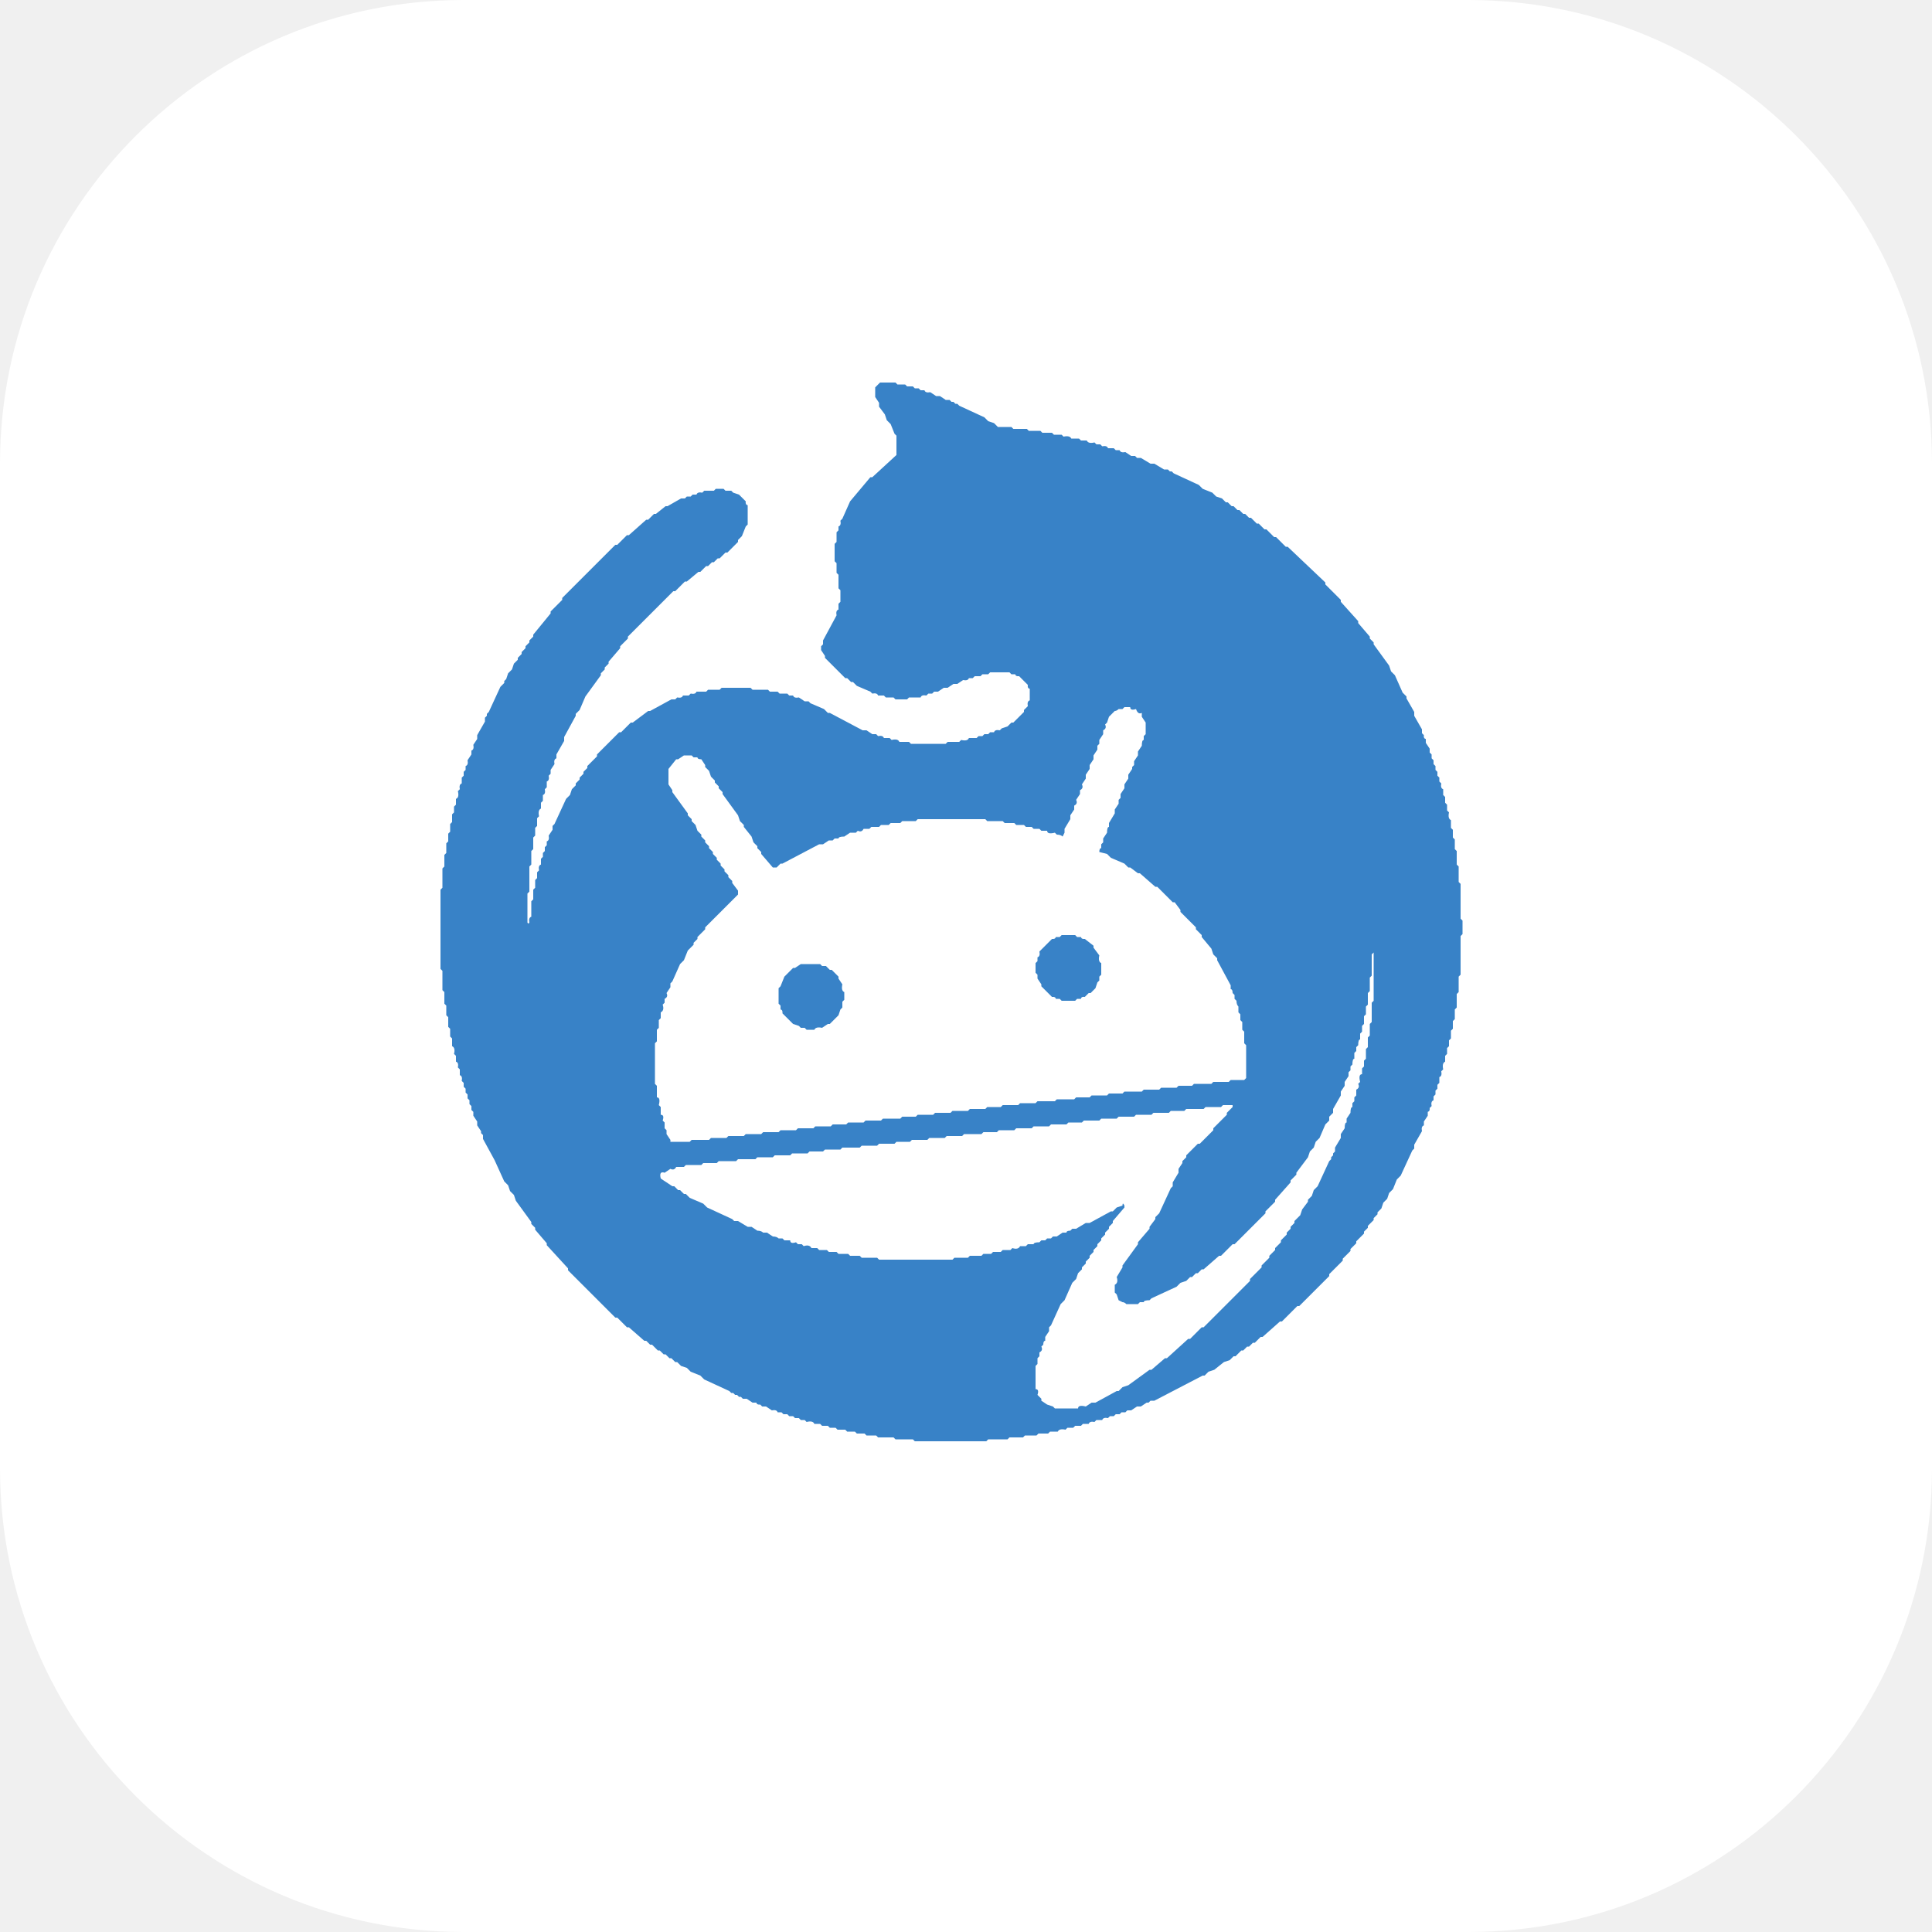
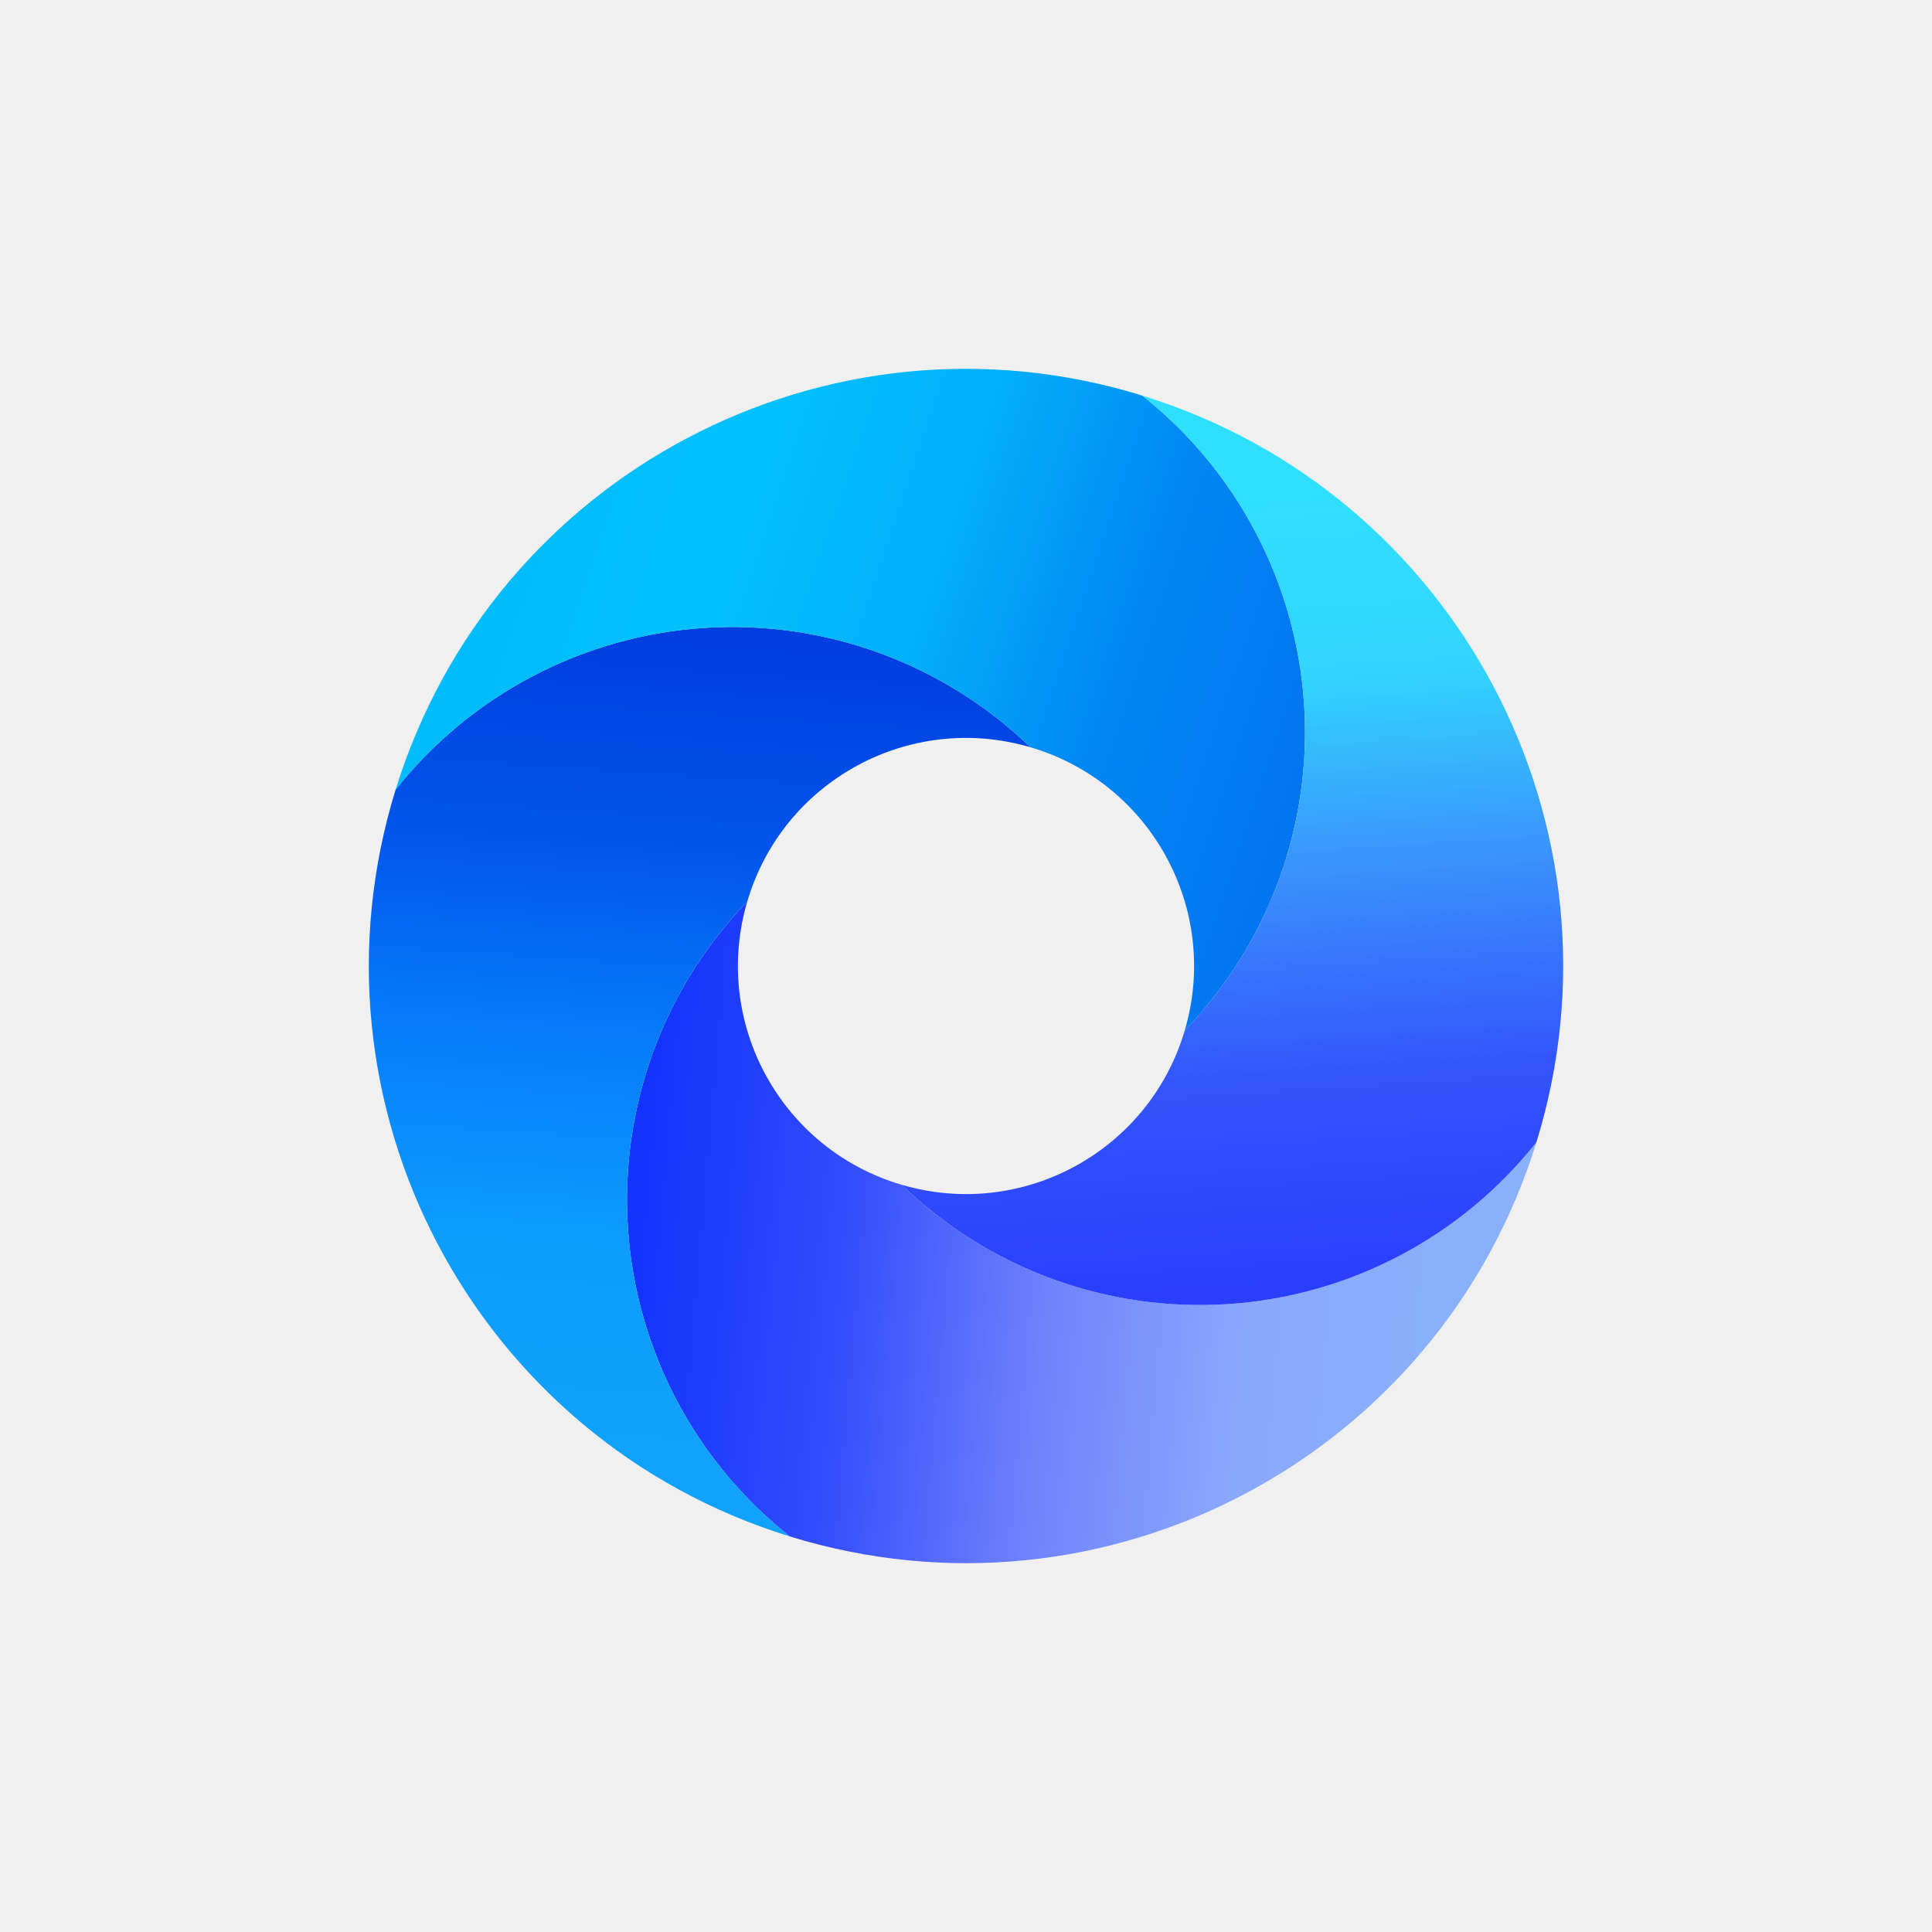
- <svg xmlns="http://www.w3.org/2000/svg" viewBox="0 0 1000 1000" role="img" aria-label="Operit AI">
-   <rect width="1000" height="1000" rx="240" fill="#ffffff" />
-   <path fill="#3882C7" d="M455.5 198L463.5 198L464.5 199L468.5 199L469.5 200L472.5 200L473.5 201L475.5 201L476.5 202L478.5 202Q479 203.5 481.5 203L484.5 205L486.5 205L489.5 207L491.5 207L492.5 208L493.5 208L494.5 209L495.5 209L496.5 210L509.5 216L511.5 218L514.5 219L516.5 221L523.5 221L524.5 222L531.5 222L532.5 223L538.5 223L539.5 224L544.5 224L545.5 225L549.5 225L550.5 226Q553.7 225.3 554.5 227L558.5 227L559.5 228L562.5 228Q563.3 229.8 566.5 229L567.5 230L569.5 230L570.5 231Q573 230.5 573.5 232L576.5 232L577.5 233L579.5 233Q580 234.5 582.5 234L585.5 236L587.5 236L588.5 237L590.5 237L595.5 240L597.5 240L602.5 243L604.5 243L605.5 244L606.5 244L607.5 245L620.5 251L622.5 253L627.5 255L629.5 257L632.5 258L634.5 260L635.5 260L637.5 262L638.5 262L640.5 264L641.5 264L643.5 266L644.5 266L646.5 268L647.5 268L650.5 271L651.5 271L654.5 274L655.5 274L659.5 278L660.5 278L665.5 283L666.5 283L686 301.5L686 302.5L694 310.5L694 311.5L703 321.5L703 322.5L709 329.5L709 330.5L711 332.5L711 333.5L719 344.5L720 347.5L722 349.5L726 358.5L728 360.5L728 361.5L732 368.5L732 370.5L736 377.5L736 379.5L737 380.5Q736.7 382.2 738 382.5L738 384.5L740 387.5L740 389.5L741 390.5L741 392.5L742 393.5L742 395.5L743 396.5L743 398.5L744 399.5L744 401.5L745 402.5L745 404.5L746 405.5Q745.5 408 747 408.5L747 411.5L748 412.5L748 415.5L749 416.5L749 419.5L750 420.5Q749.3 423.7 751 424.5L751 428.5L752 429.5L752 433.5L753 434.5L753 439.5L754 440.5L754 447.5L755 448.5L755 456.5L756 457.5L756 475.5L757 476.5L757 483.5L756 484.5L756 504.5L755 505.5L755 513.5L754 514.5L754 521.5L753 522.5L753 527.5L752 528.5L752 532.5L751 533.5L751 537.5L750 538.5L750 541.5L749 542.5L749 545.5L748 546.5L748 549.5Q746.3 550.3 747 553.5L746 554.5Q746.5 557 745 557.5L745 560.5L744 561.5L744 563.5L743 564.5L743 566.5L742 567.5L742 569.5Q740.5 570 741 572.5L740 573.5Q740.2 575.2 739 575.5L739 577.5L737 580.5L737 582.5Q735.5 583 736 585.5L732 592.5L732 594.5L731 595.5L725 608.5L723 610.5L721 615.5L719 617.5L718 620.5L716 622.5L715 625.5L713 627.5L713 628.5L711 630.5L711 631.5L708 634.5L708 635.5L706 637.5L706 638.5L702 642.5L702 643.5L699 646.5L699 647.5L695 651.5L695 652.5L688 659.5L688 660.5L672.5 676L671.5 676L663.5 684L662.5 684L653.5 692L652.5 692L649.5 695L648.5 695L646.5 697L645.5 697L643.5 699L642.5 699L639.5 702L638.5 702L636.5 704L633.5 705L628.5 709L625.5 710L623.5 712L622.5 712L597.5 725L595.5 725L594.5 726L593.5 726L590.5 728L588.5 728L585.5 730L583.5 730L582.5 731L580.5 731L579.5 732L577.5 732L576.5 733L574.5 733L573.5 734Q571 733.5 570.5 735L567.5 735L566.5 736Q564 735.5 563.5 737L560.5 737L559.5 738L556.5 738L555.5 739L552.5 739L551.5 740Q548.3 739.3 547.5 741L543.5 741L542.5 742L537.5 742L536.5 743L530.5 743L529.5 744L522.5 744L521.5 745L511.5 745L510.5 746L473.5 746L472.5 745L463.5 745L462.5 744L454.5 744L453.5 743L448.5 743L447.5 742L443.5 742L442.5 741L438.5 741L437.5 740L433.5 740L432.5 739L429.5 739L428.5 738L425.5 738L424.5 737L421.5 737Q420.8 735.2 417.5 736L416.5 735L414.5 735L413.5 734L411.5 734L410.5 733L408.5 733L407.5 732L405.5 732L404.5 731L402.5 731Q402 729.5 399.5 730L396.5 728L394.5 728L393.5 727Q391.7 727.2 391.5 726L389.5 726L386.5 724L384.5 724L383.5 723L382.5 723L381.5 722L380.5 722L379.5 721L378.5 721L377.5 720L364.5 714L362.5 712L357.5 710L355.5 708L352.5 707L350.5 705L349.5 705L347.5 703L346.5 703L344.5 701L343.5 701L341.5 699L340.5 699L337.5 696L336.5 696L334.5 694L333.5 694L325.5 687L324.5 687L319.5 682L318.5 682L294 657.5L294 656.5L283 644.5L283 643.5L277 636.5L277 635.5L275 633.5L275 632.5L267 621.5L266 618.5L264 616.5L263 613.5L261 611.5L256 600.5L250 589.5L250 587.5L249 586.5L249 585.5L247 582.5L247 580.5L245 577.5L245 575.5L244 574.5L244 572.5L243 571.5L243 569.5L242 568.5L242 566.5L241 565.5L241 563.5L240 562.5L240 560.5L239 559.5Q239.5 557 238 556.5L238 553.5L237 552.5Q237.5 550 236 549.5L236 546.5L235 545.5Q235.8 542.3 234 541.5L234 537.5L233 536.5L233 532.5L232 531.5L232 526.5L231 525.5L231 520.5L230 519.5L230 513.5L229 512.5L229 502.5L228 501.5L228 460.5L229 459.5L229 449.5L230 448.5L230 442.5L231 441.5L231 436.5L232 435.5L232 431.5L233 430.5L233 426.5L234 425.5L234 421.5L235 420.5L235 417.5L236 416.5L236 413.5Q237.8 412.8 237 409.5L238 408.5Q237.5 406 239 405.5L239 402.5L240 401.5L240 399.5L241 398.5L241 396.5Q242.5 396 242 393.5L244 390.5L244 388.5Q245.5 388 245 385.5L247 382.5L247 380.5L251 373.5L251 371.5L252 370.5L252 369.5L253 368.5L259 355.5L261 353.5L261 352.5L262 351.5L263 348.5L265 346.5L266 343.5L268 341.5L268 340.5L270 338.5L270 337.5L272 335.5L272 334.5L274 332.5L274 331.5L276 329.5L276 328.5L285 317.5L285 316.5L291 310.5L291 309.5L318.5 282L319.5 282L324.5 277L325.5 277L334.5 269L335.5 269L338.5 266L339.5 266L344.5 262L345.5 262L352.5 258L354.5 258L355.5 257L357.5 257L358.5 256L360.5 256Q361 254.5 363.5 255L364.5 254L369.5 254L370.5 253L374.5 253L375.5 254L378.5 254L379.5 255L382.5 256L386 259.5Q385.7 261.2 387 261.5L387 271.5L386 272.5L384 277.5L382 279.5L382 280.5L376.5 286L375.5 286L372.5 289L371.5 289L369.5 291L368.5 291L366.5 293L365.5 293L362.5 296L361.5 296L355.5 301L354.5 301L349.5 306L348.5 306L325 329.5L325 330.5L321 334.5L321 335.5L315 342.5L315 343.5L313 345.5L313 346.5L311 348.5L311 349.5L303 360.5L300 367.5L298 369.5L298 370.5L292 381.5L292 383.5L288 390.5L288 392.5Q286.5 393 287 395.5L285 398.5L285 400.5L284 401.5Q284.5 404 283 404.5L283 407.5L282 408.5Q282.5 411 281 411.5L281 414.5L280 415.5L280 418.5Q278.3 419.3 279 422.5L278 423.5L278 427.5L277 428.5L277 432.5L276 433.5L276 439.5L275 440.5L275 447.5L274 448.5L274 461.5L273 462.5L273 477.5Q273.5 478.5 274 477.5Q273.5 475 275 474.5L275 466.5L276 465.5L276 460.5L277 459.5L277 455.5L278 454.5L278 451.5L279 450.5Q278.5 448 280 447.5L280 444.5L281 443.5L281 441.5L282 440.5L282 438.5L283 437.5L283 435.5Q284.5 435 284 432.5L286 429.5L286 427.5L287 426.5L293 413.5L295 411.5L296 408.5L298 406.5L298 405.5L300 403.5L300 402.5L302 400.5L302 399.5L304 397.5L304 396.5L309 391.5L309 390.5L320.5 379L321.5 379L326.5 374L327.5 374L335.5 368L336.5 368L347.5 362L349.5 362L350.5 361Q353 361.5 353.5 360L356.5 360L357.5 359Q360 359.5 360.5 358L365.5 358L366.5 357L372.5 357L373.5 356L388.5 356L389.5 357L397.5 357L398.5 358L402.5 358L403.5 359L407.5 359L408.5 360L410.5 360Q411 361.5 413.5 361L416.5 363L418.5 363L419.5 364L426.5 367L428.5 369L429.5 369L446.5 378L448.5 378L451.5 380L453.5 380L454.5 381Q457 380.5 457.5 382L460.5 382L461.5 383Q464.8 382.2 465.5 384L470.5 384L471.5 385L489.5 385L490.5 384L496.5 384L497.5 383Q500.8 383.8 501.5 382L505.5 382L506.5 381L508.5 381L509.5 380L511.5 380L512.5 379L514.5 379Q515 377.5 517.5 378L518.5 377L521.5 376L523.5 374L524.5 374L530 368.5L530 367.5L532 365.5Q531.5 363 533 362.5L533 356.5Q531.7 356.3 532 354.5L527.5 350Q525.7 350.2 525.5 349L523.5 349L522.5 348L512.5 348L511.5 349L508.5 349L507.5 350L504.5 350L503.5 351L501.5 351Q501 352.5 498.5 352L495.5 354L493.5 354L490.5 356L488.5 356L485.5 358L483.5 358L482.5 359L480.5 359L479.5 360Q477 359.5 476.5 361L470.5 361L469.5 362L463.5 362L462.5 361L458.5 361L457.5 360L454.5 360Q454 358.5 451.5 359L450.5 358L443.5 355L441.5 353L440.5 353L438.5 351L437.5 351L427 340.5L427 339.5L425 336.5L425 334.5L426 333.5L426 331.5L433 318.5Q432.5 316 434 315.5L434 312.5L435 311.5L435 305.5L434 304.5L434 297.5L433 296.5L433 291.5L432 290.5L432 281.5L433 280.5L433 275.5L434 274.5L434 272.5Q435.5 272 435 269.5L436 268.5L440 259.5L450.5 247L451.5 247L464 235.5L464 225.5L463 224.5L461 219.5L459 217.5L458 214.5L455 210.5L455 208.5L453 205.5L453 200.5L455.5 198ZM582 366L581 367L579 367Q578 368 577 368L574 371L573 374L572 375Q573 377 571 378L571 380L569 383L569 385L568 386L568 388L566 391L566 393L564 396L564 398L562 401L562 403L560 406Q561 408 559 409L559 411L557 414Q558 416 556 417L556 419L554 422L554 424L551 429L551 431L550 433Q549 432 547 432L546 431Q542 432 542 430L539 430L538 429L535 429L534 428L531 428L530 427L526 427L525 426L520 426L519 425L511 425L510 424L475 424L474 425L467 425L466 426L461 426L460 427L456 427L455 428L451 428L450 429L447 429Q446 431 444 430L443 431L440 431L437 433Q434 433 434 434L432 434L431 435L429 435L426 437L424 437L405 447L404 447L402 449L400 449L394 442L394 441L392 439L392 438L390 436L389 433L385 428L385 427L383 425L382 422L374 411L374 410L372 408L372 407L370 405L370 404L368 402L367 399L365 397L365 396L363 393Q361 393 361 392L359 392L358 391L354 391L351 393L350 393L346 398L346 406L348 409L348 410L356 421L356 422L358 424L358 425L360 427L361 430L363 432L363 433L365 435L365 436L367 438L367 439L369 441L369 442L371 444L371 445L373 447L373 448L375 450L375 451L377 453L377 454L379 456L379 457L382 461L382 463L365 480L365 481L361 485L361 486L359 488L359 489L356 492L354 497L352 499L348 508L347 509L347 511L345 514Q346 516 344 517L344 519L343 520Q344 523 342 524L342 527L341 528L341 532L340 533L340 539L339 540L339 561L340 562L340 568Q342 568 341 572L342 573L342 577Q344 577 343 580L344 581L344 584L345 585L345 587L347 590L347 591L348 591L357 591L358 590L367 590L368 589L376 589L377 588L385 588L386 587L394 587L395 586L403 586L404 585L412 585L413 584L421 584L422 583L430 583L431 582L438 582L439 581L447 581L448 580L456 580L457 579L466 579L467 578L474 578L475 577L483 577L484 576L492 576L493 575L501 575L502 574L510 574L511 573L518 573L519 572L527 572L528 571L536 571L537 570L546 570L547 569L556 569L557 568L564 568L565 567L573 567L574 566L581 566L582 565L591 565L592 564L600 564L601 563L609 563L610 562L617 562L618 561L627 561L628 560L636 560L637 559L644 559L645 558L645 541L644 540L644 534L643 533L643 529L642 528L642 525L641 524L641 521Q640 520 640 518L639 517L639 515L638 514Q638 512 637 512L637 510L630 497L630 496L628 494L627 491L622 485L622 484L619 481L619 480L611 472L611 471L608 467L607 467L599 459L598 459L590 452L589 452L585 449L584 449L582 447L575 444L573 442L569 441Q569 439 570 439L570 437L571 436L571 434L573 431Q573 428 574 428L574 426L577 421L577 419L579 416L579 414L580 413L580 411L582 408L582 406L584 403L584 401L586 398L586 397L587 396L587 394L589 391L589 389L591 386Q591 383 592 383L592 381L593 380L593 374L591 371L591 369Q589 370 588 367Q585 368 585 366L582 366ZM711 493L710 494L710 505L709 506L709 513L708 514L708 520L707 521L707 525L706 526L706 530L705 531L705 534L704 535L704 538Q703 538 703 541L702 542L702 544L701 545L701 548Q700 548 700 551L699 552L699 554L698 555L698 557L696 560L696 562L694 565L694 567L690 574L690 576L688 578L688 580L686 582L683 589L681 591L680 594L678 596L677 599L671 607L671 608L668 611L668 612L660 621L660 622L655 627L655 628L639 644L638 644L632 650L631 650L623 657L622 657L620 659L619 659L617 661L616 661L614 663L611 664L609 666L596 672L595 673Q592 673 592 674L590 674L589 675L583 675Q582 674 581 674L579 673L578 670L577 669L577 665Q579 664 578 661L581 656L581 655L589 644L589 643L595 636L595 635L598 631L598 630L600 628L606 615L607 614L607 612L610 607L610 605L612 602L612 601L614 599L614 598L620 592L621 592L628 585L628 584L635 577L635 576L638 573L638 572L633 572L632 573L624 573L623 574L614 574L613 575L606 575L605 576L597 576L596 577L588 577L587 578L579 578L578 579L570 579L569 580L561 580L560 581L553 581L552 582L544 582L543 583L535 583L534 584L526 584L525 585L517 585L516 586L509 586L508 587L499 587L498 588L490 588L489 589L481 589L480 590L472 590L471 591L464 591L463 592L455 592L454 593L446 593L445 594L436 594L435 595L427 595L426 596L419 596L418 597L410 597L409 598L401 598L400 599L392 599L391 600L382 600L381 601L372 601L371 602L364 602L363 603L355 603L354 604L350 604Q349 606 347 605L344 607Q341 606 342 610L348 614L349 614L351 616L352 616L354 618L355 618L357 620L364 623L366 625L379 631L380 632L382 632L387 635L389 635L392 637Q394 637 395 638L397 638L400 640Q402 640 403 641L405 641L406 642L409 642Q409 644 412 643L413 644L415 644L416 645Q419 644 420 646L423 646L424 647L428 647L429 648L433 648L434 649L439 649L440 650L445 650L446 651L454 651L455 652L493 652L494 651L501 651L502 650L508 650L509 649L513 649L514 648L518 648L519 647L523 647L524 646Q527 647 528 645L531 645L532 644L535 644Q535 643 538 643L539 642L541 642L542 641L544 641L545 640L547 640L550 638L552 638Q552 637 554 637L555 636L557 636L562 633L564 633L575 627L576 627L578 625L581 624Q581 622 582 624L582 625L576 632L576 633L574 635L574 636L572 638L572 639L570 641L570 642L568 644L568 645L566 647L566 648L564 650L564 651L562 653L562 654L560 656L560 657L558 659L557 662L555 664L551 673L549 675L544 686L543 687L543 689L541 692L541 694Q540 694 540 696L539 697Q540 699 538 700L538 702L537 703L537 706L536 707L536 719Q538 719 537 722L539 724L539 725L542 727L545 728L546 729L558 729Q558 727 562 728L565 726L567 726L578 720L579 720L581 718L584 717L595 709L596 709L603 703L604 703L615 693L616 693L622 687L623 687L647 663L647 662L653 656L653 655L657 651L657 650L660 647L660 646L663 643L663 642L666 639L666 638L668 636L668 635L670 633L670 632L673 629L674 626L677 622L677 621L679 619L680 616L682 614L688 601L689 600L689 599L690 598L690 597L691 596L691 594L694 589L694 587L696 584Q696 581 697 581L697 579L699 576Q699 573 700 573L700 571L701 570L701 568L702 567L702 564Q704 563 703 561L704 560Q703 556 705 556L705 553L706 552L706 549L707 548L707 543L708 542L708 537L709 536L709 530L710 529L710 519L711 518L711 494L711 493Z" />
-   <path fill="#3882C7" d="M549.5 484L556.5 484L557.5 485L559.5 485Q559.8 486.2 561.5 486L566 489.5L566 490.5L569 494.5Q568.3 497.8 570 498.5L570 504.5L569 505.5L569 507.5L568 508.5L567 511.5L564.5 514L563.5 514L561.5 516Q559.7 515.7 559.5 517L557.5 517L556.5 518L549.5 518L548.5 517L546.5 517Q546.3 515.8 544.5 516L539 510.5L539 509.5L537 506.5L537 504.5L536 503.5L536 498.5L537 497.5L537 495.5Q538.5 495 538 492.5L544.5 486Q546.2 486.2 546.5 485L548.5 485L549.5 484Z" />
-   <path fill="#3882C7" d="M414.5 499L424.5 499L425.5 500L427.5 500L429.5 502L430.5 502L434 505.5L434 506.5L436 509.5Q435.3 512.8 437 513.5L437 517.5L436 518.5L436 521.5L435 522.5L434 525.5L429.5 530L428.5 530L425.5 532Q422.3 531.3 421.5 533L417.5 533L416.5 532L414.5 532L413.5 531L410.5 530L405 524.5Q405.2 522.7 404 522.5L404 520.5L403 519.5L403 511.5L404 510.5L406 505.5L410.5 501L411.5 501L414.5 499Z" />
+ <svg xmlns="http://www.w3.org/2000/svg" viewBox="0 0 1024 1024" role="img" aria-label="Kiyori">
+   <defs>
+     <linearGradient id="g0" gradientUnits="userSpaceOnUse" x1="352.502" y1="497.965" x2="783.866" y2="535.923">
+       <stop offset="0" stop-color="rgb(18,52,252)" />
+       <stop offset="0.25" stop-color="rgb(50,76,252)" />
+       <stop offset="0.5" stop-color="rgb(111,129,252)" />
+       <stop offset="0.75" stop-color="rgb(138,168,252)" />
+       <stop offset="1" stop-color="rgb(137,177,251)" />
+     </linearGradient>
+     <linearGradient id="g1" gradientUnits="userSpaceOnUse" x1="523.002" y1="349.845" x2="493.705" y2="781.649">
+       <stop offset="0" stop-color="rgb(0,62,224)" />
+       <stop offset="0.25" stop-color="rgb(1,84,235)" />
+       <stop offset="0.5" stop-color="rgb(6,125,251)" />
+       <stop offset="0.75" stop-color="rgb(13,157,253)" />
+       <stop offset="1" stop-color="rgb(16,162,252)" />
+     </linearGradient>
+     <linearGradient id="g2" gradientUnits="userSpaceOnUse" x1="638.832" y1="554.625" x2="230.621" y2="417.436">
+       <stop offset="0" stop-color="rgb(1,118,240)" />
+       <stop offset="0.25" stop-color="rgb(1,135,243)" />
+       <stop offset="0.5" stop-color="rgb(2,175,250)" />
+       <stop offset="0.75" stop-color="rgb(2,192,253)" />
+       <stop offset="1" stop-color="rgb(1,188,252)" />
+     </linearGradient>
+     <linearGradient id="g3" gradientUnits="userSpaceOnUse" x1="523.646" y1="690.577" x2="495.759" y2="262.965">
+       <stop offset="0" stop-color="rgb(42,62,252)" />
+       <stop offset="0.25" stop-color="rgb(51,84,252)" />
+       <stop offset="0.5" stop-color="rgb(58,143,252)" />
+       <stop offset="0.75" stop-color="rgb(50,213,254)" />
+       <stop offset="1" stop-color="rgb(47,224,254)" />
+     </linearGradient>
+   </defs>
+   <path d="M 814.324 605.437 A 316.433 316.433 0 0 1 418.563 814.324 A 227.736 227.736 0 0 1 396.056 477.858 A 120.867 120.867 0 0 0 477.858 627.944 A 227.736 227.736 0 0 0 814.324 605.437 Z" fill="url(#g0)" />
+   <path d="M 418.563 814.324 A 316.433 316.433 0 0 1 209.676 418.563 A 227.736 227.736 0 0 1 546.142 396.056 A 120.867 120.867 0 0 0 396.056 477.858 A 227.736 227.736 0 0 0 418.563 814.324 Z" fill="url(#g1)" />
+   <path d="M 209.676 418.563 A 316.433 316.433 0 0 1 605.437 209.676 A 227.736 227.736 0 0 1 627.944 546.142 A 120.867 120.867 0 0 0 546.142 396.056 A 227.736 227.736 0 0 0 209.676 418.563 Z" fill="url(#g2)" />
+   <path d="M 605.437 209.676 A 316.433 316.433 0 0 1 814.324 605.437 A 227.736 227.736 0 0 1 477.858 627.944 A 120.867 120.867 0 0 0 627.944 546.142 A 227.736 227.736 0 0 0 605.437 209.676 Z" fill="url(#g3)" />
</svg>
